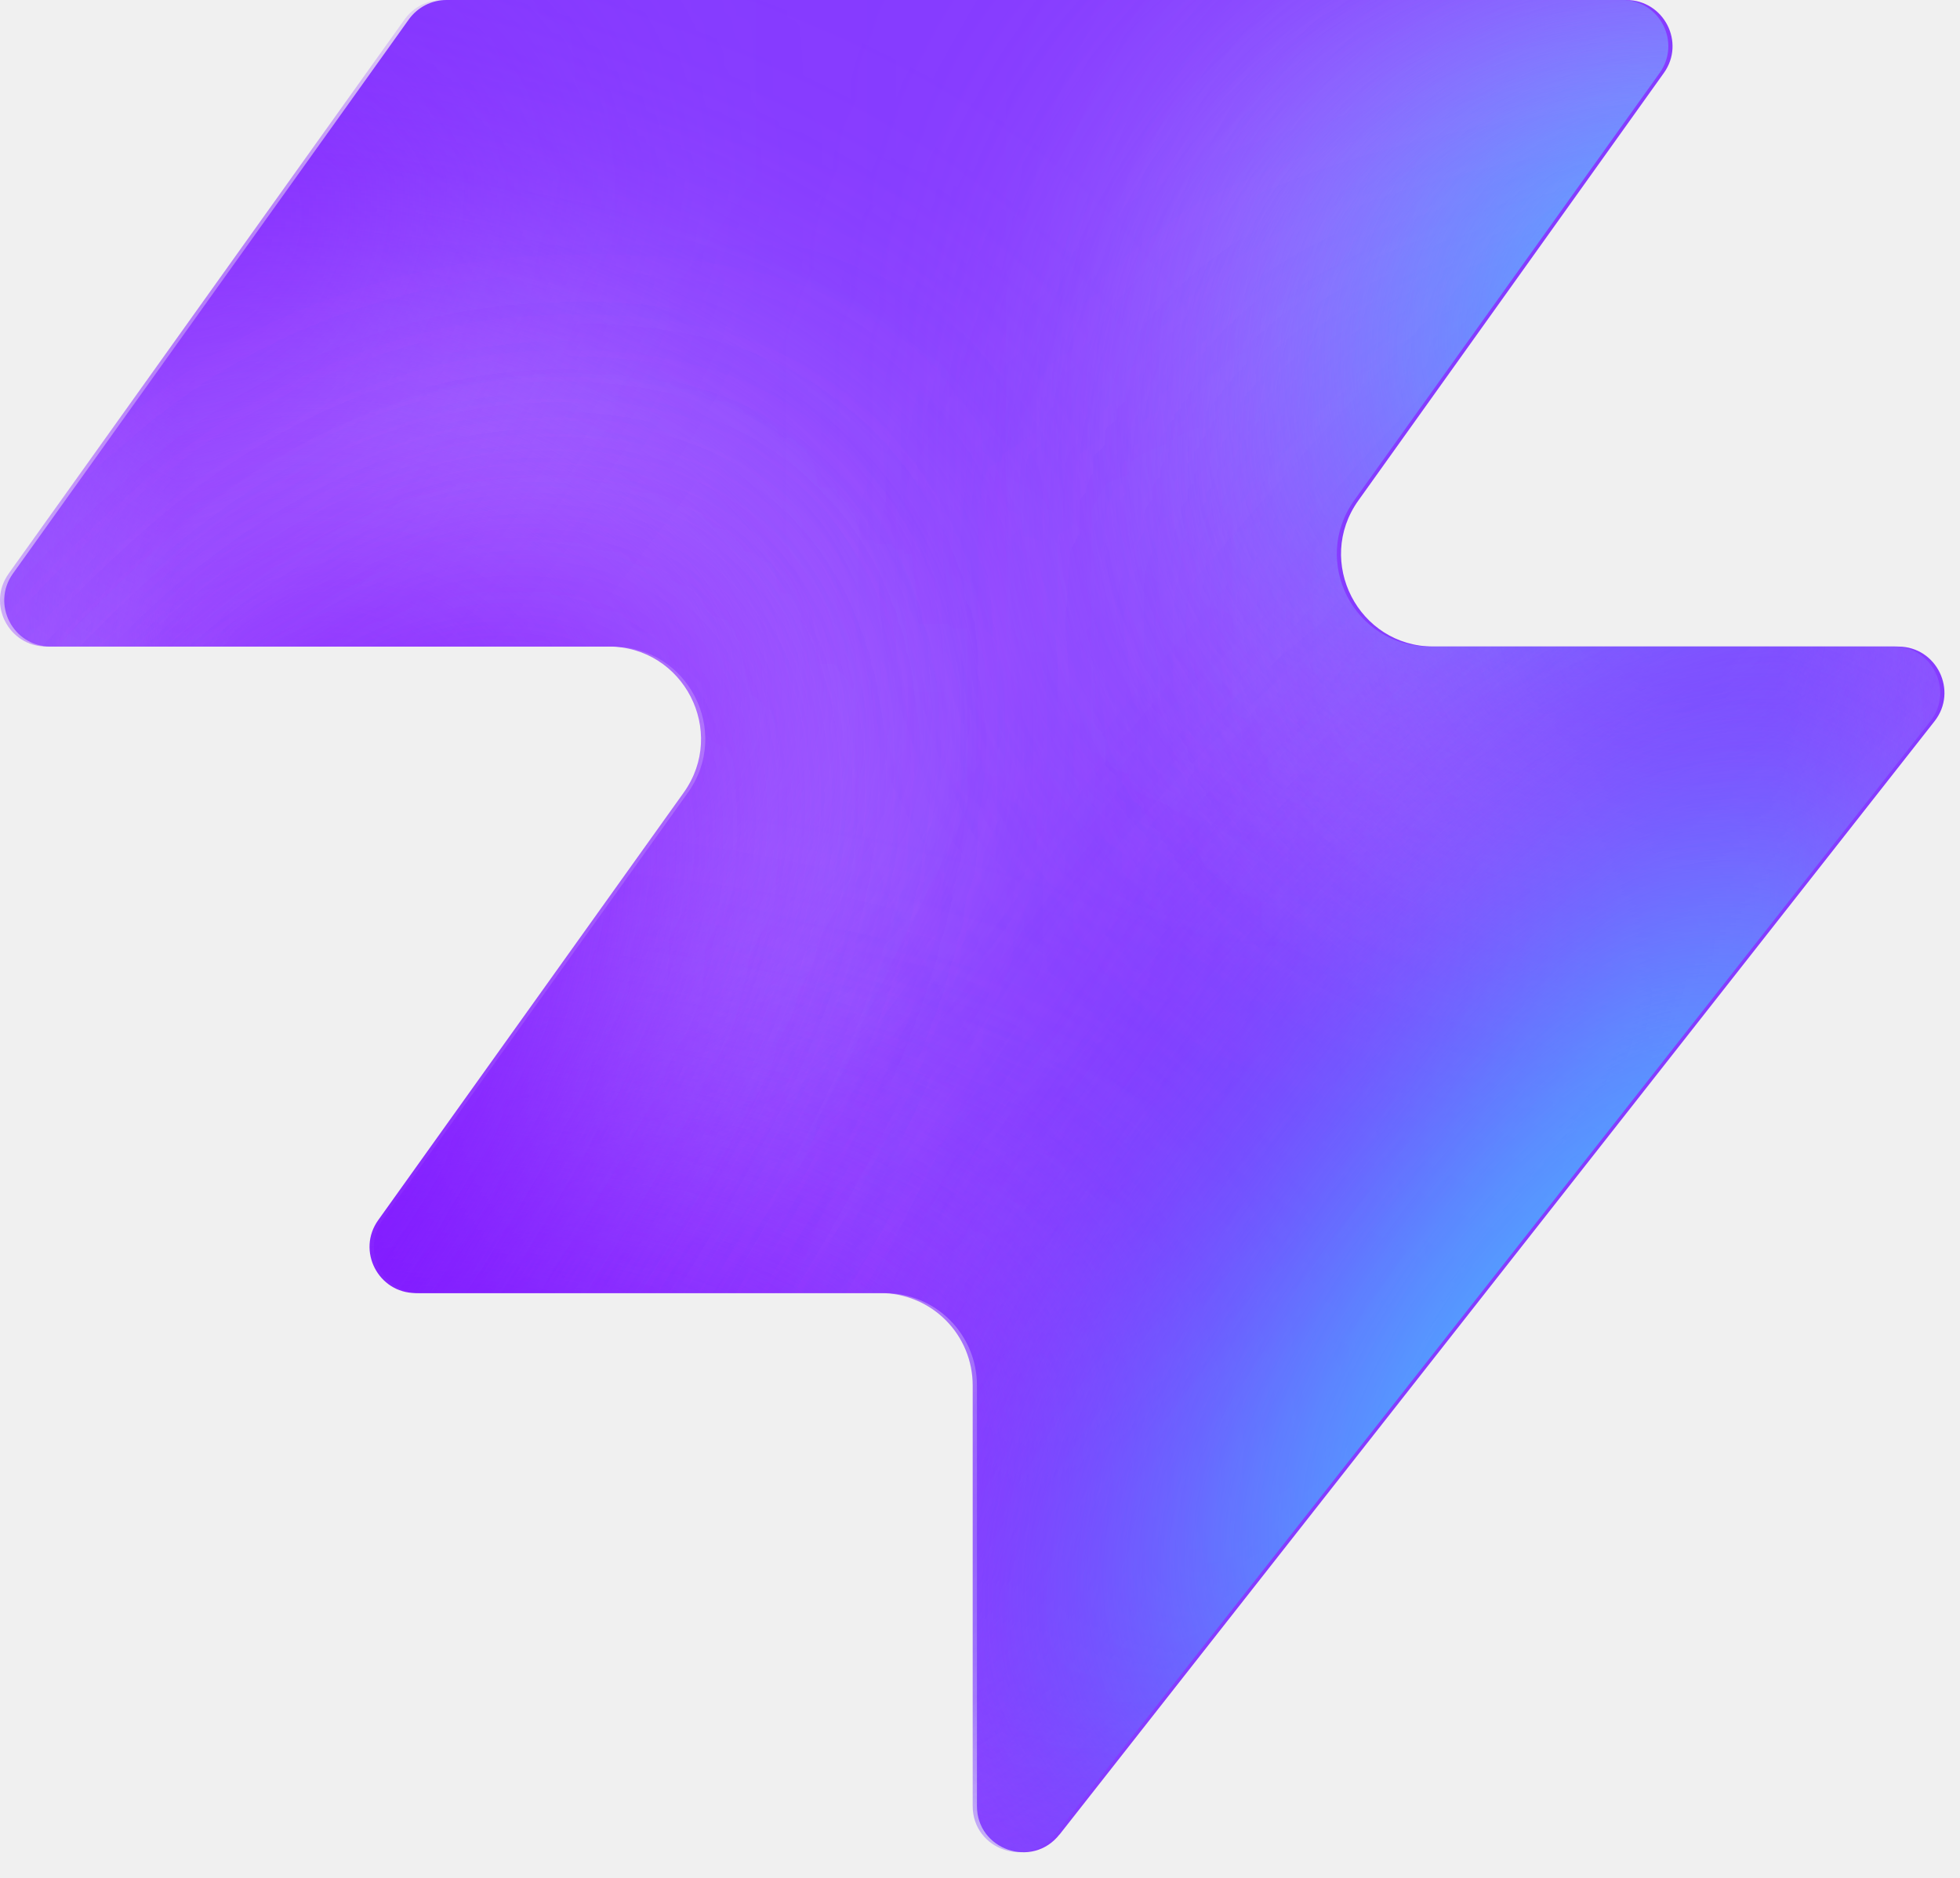
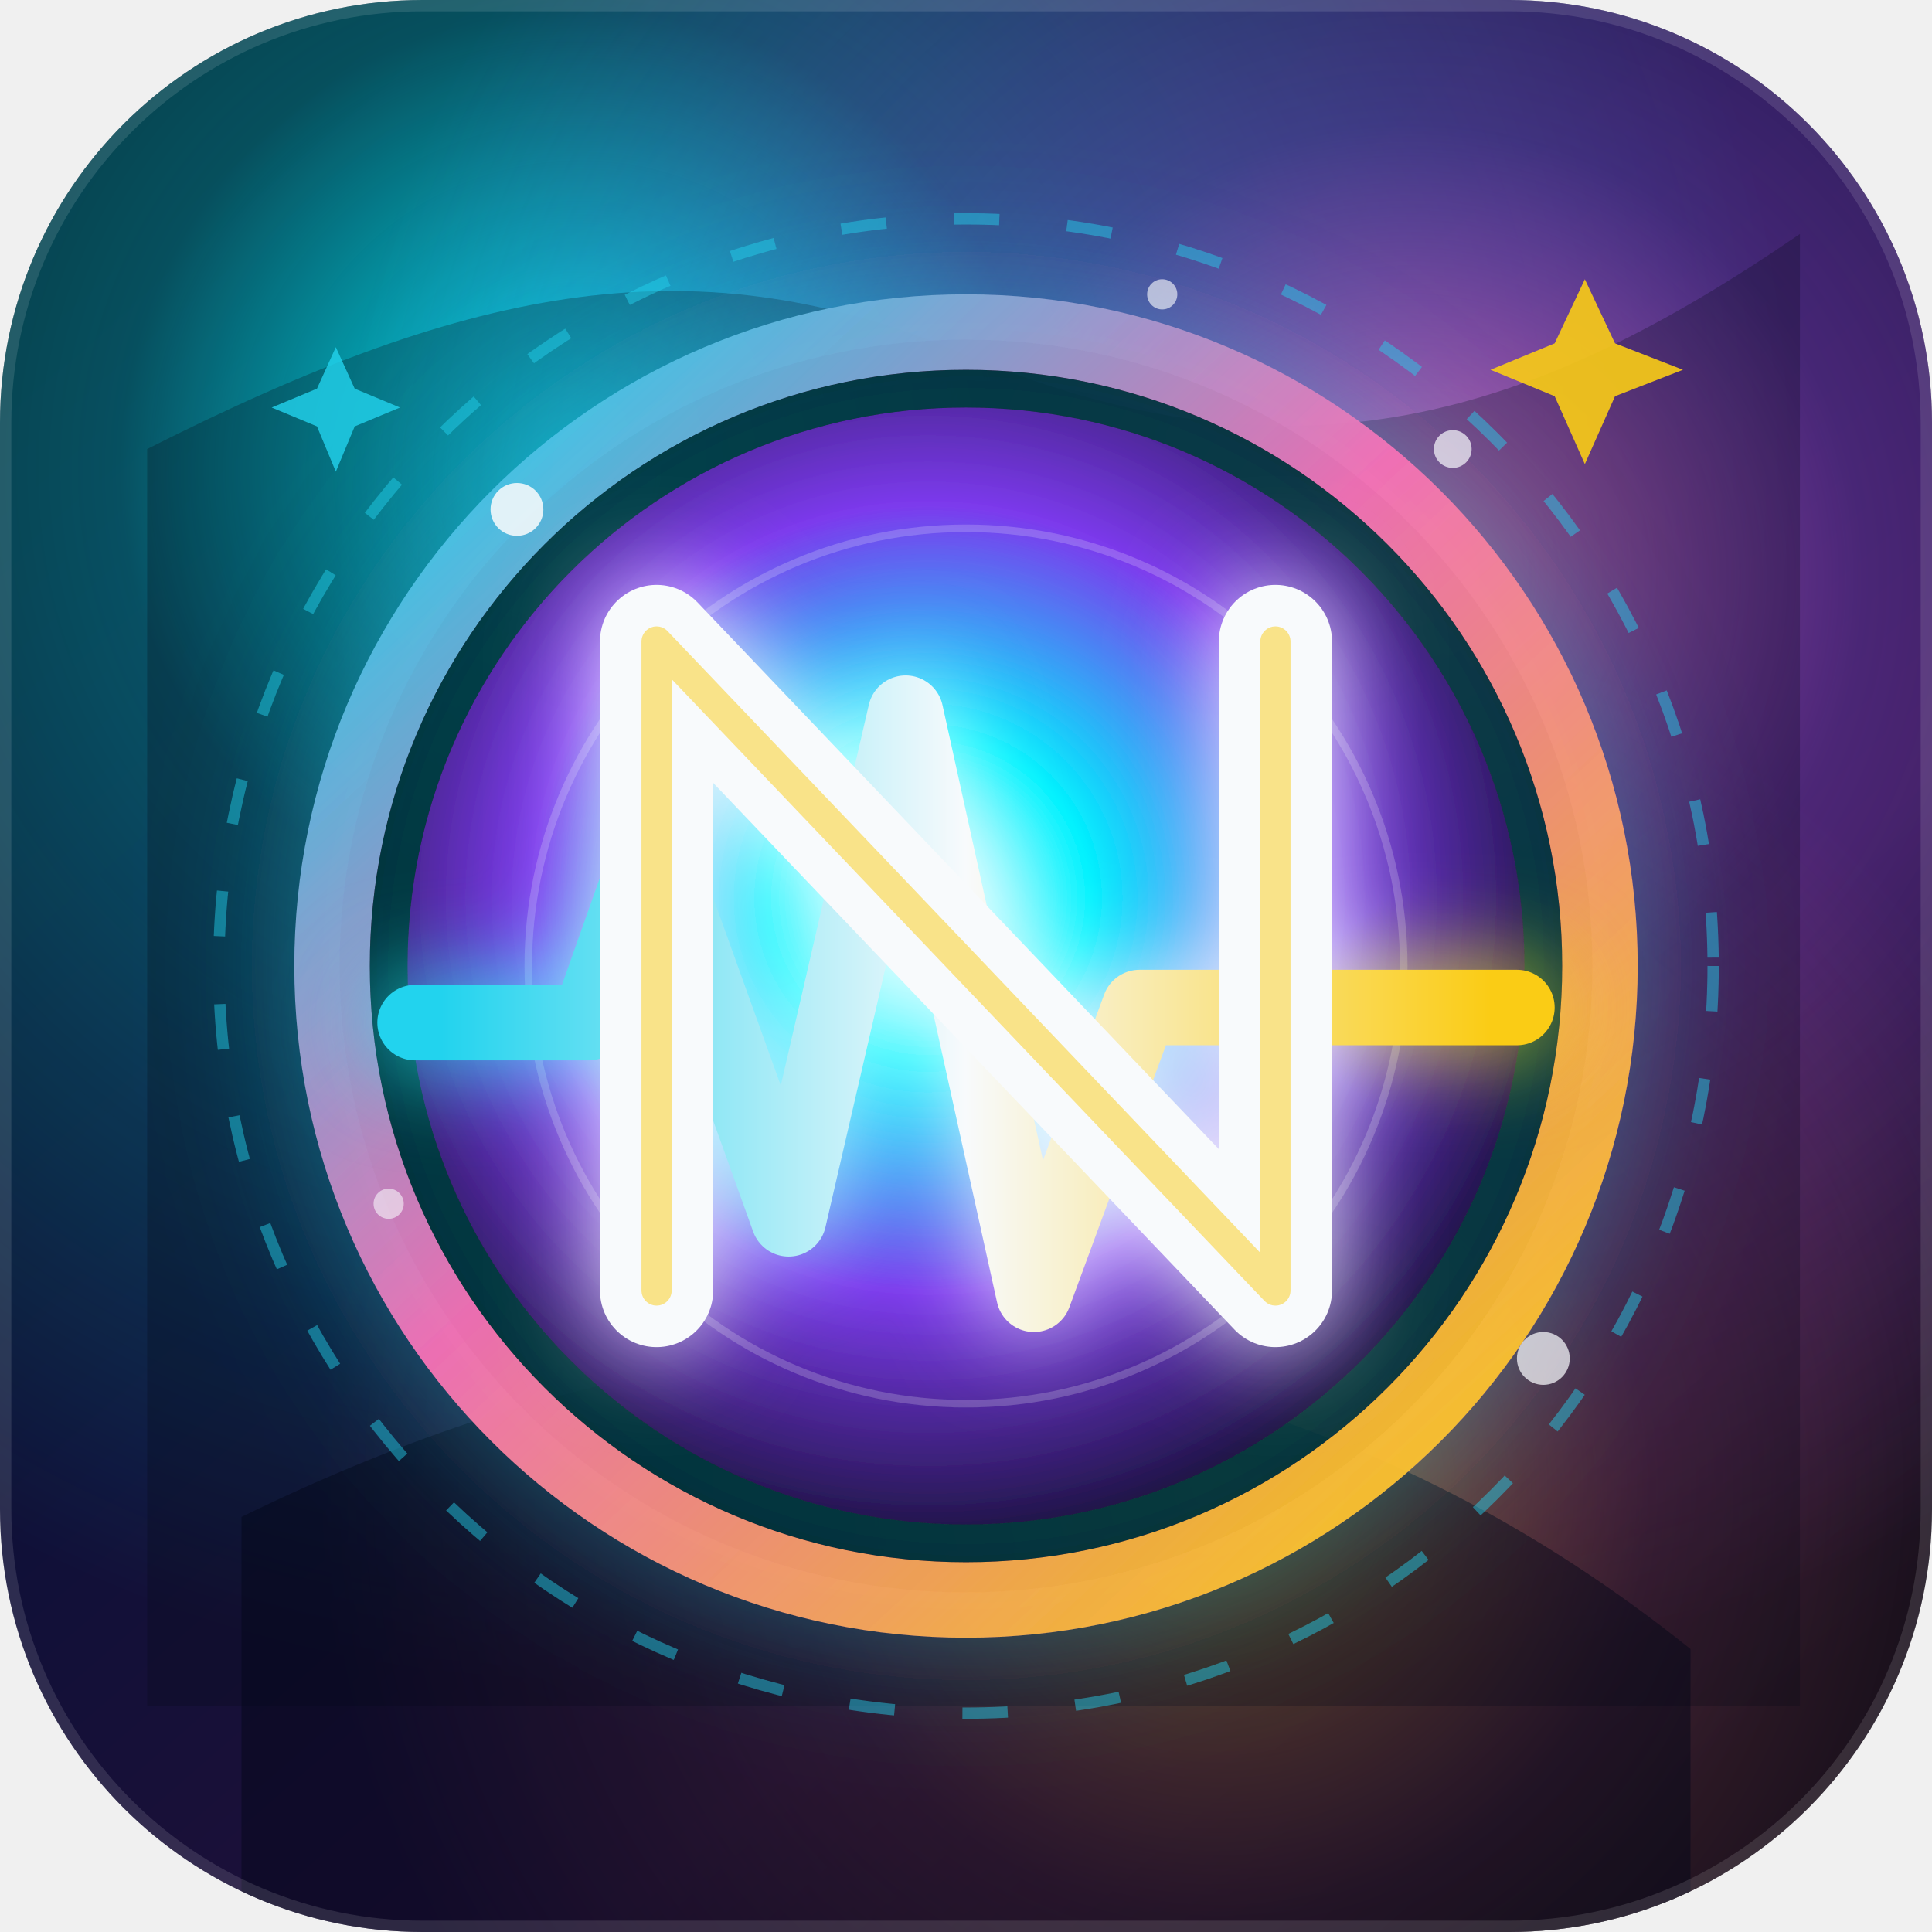
- <svg xmlns="http://www.w3.org/2000/svg" width="48" height="46" fill="none" viewBox="0 0 48 46">
-   <path fill="#863bff" d="M25.946 44.938c-.664.845-2.021.375-2.021-.698V33.937a2.26 2.26 0 0 0-2.262-2.262H10.287c-.92 0-1.456-1.04-.92-1.788l7.48-10.471c1.07-1.497 0-3.578-1.842-3.578H1.237c-.92 0-1.456-1.04-.92-1.788L10.013.474c.214-.297.556-.474.92-.474h28.894c.92 0 1.456 1.04.92 1.788l-7.48 10.471c-1.07 1.498 0 3.579 1.842 3.579h11.377c.943 0 1.473 1.088.89 1.83L25.947 44.94z" style="fill:#863bff;fill:color(display-p3 .525 .23 1);fill-opacity:1" />
-   <mask id="a" width="48" height="46" x="0" y="0" maskUnits="userSpaceOnUse" style="mask-type:alpha">
-     <path fill="#000" d="M25.842 44.938c-.664.844-2.021.375-2.021-.698V33.937a2.26 2.26 0 0 0-2.262-2.262H10.183c-.92 0-1.456-1.04-.92-1.788l7.48-10.471c1.07-1.498 0-3.579-1.842-3.579H1.133c-.92 0-1.456-1.04-.92-1.787L9.91.473c.214-.297.556-.474.92-.474h28.894c.92 0 1.456 1.04.92 1.788l-7.48 10.471c-1.07 1.498 0 3.578 1.842 3.578h11.377c.943 0 1.473 1.088.89 1.832L25.843 44.94z" style="fill:#000;fill-opacity:1" />
-   </mask>
-   <g mask="url(#a)">
-     <g filter="url(#b)">
-       <ellipse cx="5.508" cy="14.704" fill="#ede6ff" rx="5.508" ry="14.704" style="fill:#ede6ff;fill:color(display-p3 .927 .903 1);fill-opacity:1" transform="matrix(.00324 1 1 -.00324 -4.47 31.516)" />
+ <svg xmlns="http://www.w3.org/2000/svg" viewBox="0 0 512 512" role="img" aria-labelledby="title desc">
+   <defs>
+     <linearGradient id="bg" x1="64" y1="36" x2="448" y2="476" gradientUnits="userSpaceOnUse">
+       <stop stop-color="#08111f" />
+       <stop offset=".42" stop-color="#101038" />
+       <stop offset=".72" stop-color="#221039" />
+       <stop offset="1" stop-color="#030712" />
+     </linearGradient>
+     <radialGradient id="cyanGlow" cx="0" cy="0" r="1" gradientUnits="userSpaceOnUse" gradientTransform="translate(155 126) rotate(46) scale(318)">
+       <stop stop-color="#00f2fe" stop-opacity=".95" />
+       <stop offset=".38" stop-color="#00f2fe" stop-opacity=".28" />
+       <stop offset="1" stop-color="#00f2fe" stop-opacity="0" />
+     </radialGradient>
+     <radialGradient id="magentaGlow" cx="0" cy="0" r="1" gradientUnits="userSpaceOnUse" gradientTransform="translate(374 154) rotate(124) scale(286)">
+       <stop stop-color="#f472b6" stop-opacity=".9" />
+       <stop offset=".42" stop-color="#a855f7" stop-opacity=".32" />
+       <stop offset="1" stop-color="#a855f7" stop-opacity="0" />
+     </radialGradient>
+     <radialGradient id="goldGlow" cx="0" cy="0" r="1" gradientUnits="userSpaceOnUse" gradientTransform="translate(324 393) rotate(38) scale(238)">
+       <stop stop-color="#facc15" stop-opacity=".74" />
+       <stop offset=".48" stop-color="#fb7185" stop-opacity=".22" />
+       <stop offset="1" stop-color="#fb7185" stop-opacity="0" />
+     </radialGradient>
+     <radialGradient id="core" cx="0" cy="0" r="1" gradientUnits="userSpaceOnUse" gradientTransform="translate(246 238) rotate(61) scale(186)">
+       <stop stop-color="#e0faff" />
+       <stop offset=".23" stop-color="#00f2fe" />
+       <stop offset=".56" stop-color="#7c3aed" />
+       <stop offset="1" stop-color="#070b1b" />
+     </radialGradient>
+     <linearGradient id="ring" x1="112" y1="96" x2="399" y2="404" gradientUnits="userSpaceOnUse">
+       <stop stop-color="#22d3ee" />
+       <stop offset=".46" stop-color="#f472b6" />
+       <stop offset="1" stop-color="#facc15" />
+     </linearGradient>
+     <linearGradient id="wave" x1="117" y1="266" x2="395" y2="266" gradientUnits="userSpaceOnUse">
+       <stop stop-color="#22d3ee" />
+       <stop offset=".5" stop-color="#f8fafc" />
+       <stop offset="1" stop-color="#facc15" />
+     </linearGradient>
+     <filter id="softGlow" x="-35%" y="-35%" width="170%" height="170%" color-interpolation-filters="sRGB">
+       <feGaussianBlur stdDeviation="13" result="blur" />
+       <feColorMatrix in="blur" type="matrix" values="1 0 0 0 0  0 1.18 0 0 0  0 0 1.35 0 0  0 0 0 .9 0" result="colored" />
+       <feMerge>
+         <feMergeNode in="colored" />
+         <feMergeNode in="SourceGraphic" />
+       </feMerge>
+     </filter>
+     <filter id="shadow" x="-30%" y="-30%" width="160%" height="160%" color-interpolation-filters="sRGB">
+       <feDropShadow dx="0" dy="18" stdDeviation="18" flood-color="#000814" flood-opacity=".65" />
+       <feDropShadow dx="0" dy="0" stdDeviation="18" flood-color="#22d3ee" flood-opacity=".38" />
+     </filter>
+     <clipPath id="rounded">
+       <rect width="512" height="512" rx="112" />
+     </clipPath>
+   </defs>
+   <g clip-path="url(#rounded)">
+     <rect width="512" height="512" fill="url(#bg)" />
+     <rect width="512" height="512" fill="url(#cyanGlow)" />
+     <rect width="512" height="512" fill="url(#magentaGlow)" />
+     <rect width="512" height="512" fill="url(#goldGlow)" />
+     <path d="M39 119C126 75 185 64 256 94c88 37 151 16 221-32v390H39V119Z" fill="#030712" opacity=".26" />
+     <path d="M64 402c88-43 169-55 251-33 49 13 93 36 133 68v75H64V402Z" fill="#020617" opacity=".48" />
+     <g filter="url(#shadow)">
+       <circle cx="256" cy="256" r="166" fill="#050816" opacity=".86" />
+       <circle cx="256" cy="256" r="148" fill="url(#core)" />
+       <circle cx="256" cy="256" r="168" fill="none" stroke="url(#ring)" stroke-width="20" opacity=".96" />
+       <circle cx="256" cy="256" r="198" fill="none" stroke="#22d3ee" stroke-width="3" stroke-dasharray="12 18" opacity=".46" />
+       <circle cx="256" cy="256" r="116" fill="none" stroke="#f8fafc" stroke-width="2" opacity=".2" />
    </g>
-     <g filter="url(#c)">
-       <ellipse cx="10.399" cy="29.851" fill="#ede6ff" rx="10.399" ry="29.851" style="fill:#ede6ff;fill:color(display-p3 .927 .903 1);fill-opacity:1" transform="matrix(.00324 1 1 -.00324 -39.328 7.883)" />
+     <g filter="url(#softGlow)">
+       <path d="M110 271h46l17-48 36 100 31-134 34 154 28-76h100" fill="none" stroke="url(#wave)" stroke-width="20" stroke-linecap="round" stroke-linejoin="round" />
+       <path d="M174 342V170l164 172V170" fill="none" stroke="#f8fafc" stroke-width="30" stroke-linecap="round" stroke-linejoin="round" />
+       <path d="M174 342V170l164 172V170" fill="none" stroke="#facc15" stroke-width="8" stroke-linecap="round" stroke-linejoin="round" opacity=".5" />
    </g>
-     <g filter="url(#d)">
-       <ellipse cx="5.508" cy="30.487" fill="#7e14ff" rx="5.508" ry="30.487" style="fill:#7e14ff;fill:color(display-p3 .492 .077 1);fill-opacity:1" transform="rotate(89.814 -25.913 -14.639)scale(1 -1)" />
+     <g fill="#f8fafc">
+       <circle cx="137" cy="135" r="7" opacity=".86" />
+       <circle cx="385" cy="119" r="5" opacity=".7" />
+       <circle cx="103" cy="319" r="4" opacity=".58" />
+       <circle cx="409" cy="360" r="7" opacity=".72" />
+       <circle cx="308" cy="78" r="4" opacity=".62" />
    </g>
-     <g filter="url(#e)">
-       <ellipse cx="5.508" cy="30.599" fill="#7e14ff" rx="5.508" ry="30.599" style="fill:#7e14ff;fill:color(display-p3 .492 .077 1);fill-opacity:1" transform="rotate(89.814 -32.644 -3.334)scale(1 -1)" />
-     </g>
-     <g filter="url(#f)">
-       <ellipse cx="5.508" cy="30.599" fill="#7e14ff" rx="5.508" ry="30.599" style="fill:#7e14ff;fill:color(display-p3 .492 .077 1);fill-opacity:1" transform="matrix(.00324 1 1 -.00324 -34.34 30.47)" />
-     </g>
-     <g filter="url(#g)">
-       <ellipse cx="14.072" cy="22.078" fill="#ede6ff" rx="14.072" ry="22.078" style="fill:#ede6ff;fill:color(display-p3 .927 .903 1);fill-opacity:1" transform="rotate(93.35 24.506 48.493)scale(-1 1)" />
-     </g>
-     <g filter="url(#h)">
-       <ellipse cx="3.47" cy="21.501" fill="#7e14ff" rx="3.47" ry="21.501" style="fill:#7e14ff;fill:color(display-p3 .492 .077 1);fill-opacity:1" transform="rotate(89.009 28.708 47.59)scale(-1 1)" />
-     </g>
-     <g filter="url(#i)">
-       <ellipse cx="3.47" cy="21.501" fill="#7e14ff" rx="3.47" ry="21.501" style="fill:#7e14ff;fill:color(display-p3 .492 .077 1);fill-opacity:1" transform="rotate(89.009 28.708 47.59)scale(-1 1)" />
-     </g>
-     <g filter="url(#j)">
-       <ellipse cx=".387" cy="8.972" fill="#7e14ff" rx="4.407" ry="29.108" style="fill:#7e14ff;fill:color(display-p3 .492 .077 1);fill-opacity:1" transform="rotate(39.51 .387 8.972)" />
-     </g>
-     <g filter="url(#k)">
-       <ellipse cx="47.523" cy="-6.092" fill="#7e14ff" rx="4.407" ry="29.108" style="fill:#7e14ff;fill:color(display-p3 .492 .077 1);fill-opacity:1" transform="rotate(37.892 47.523 -6.092)" />
-     </g>
-     <g filter="url(#l)">
-       <ellipse cx="41.412" cy="6.333" fill="#47bfff" rx="5.971" ry="9.665" style="fill:#47bfff;fill:color(display-p3 .28 .748 1);fill-opacity:1" transform="rotate(37.892 41.412 6.333)" />
-     </g>
-     <g filter="url(#m)">
-       <ellipse cx="-1.879" cy="38.332" fill="#7e14ff" rx="4.407" ry="29.108" style="fill:#7e14ff;fill:color(display-p3 .492 .077 1);fill-opacity:1" transform="rotate(37.892 -1.88 38.332)" />
-     </g>
-     <g filter="url(#n)">
-       <ellipse cx="-1.879" cy="38.332" fill="#7e14ff" rx="4.407" ry="29.108" style="fill:#7e14ff;fill:color(display-p3 .492 .077 1);fill-opacity:1" transform="rotate(37.892 -1.88 38.332)" />
-     </g>
-     <g filter="url(#o)">
-       <ellipse cx="35.651" cy="29.907" fill="#7e14ff" rx="4.407" ry="29.108" style="fill:#7e14ff;fill:color(display-p3 .492 .077 1);fill-opacity:1" transform="rotate(37.892 35.651 29.907)" />
-     </g>
-     <g filter="url(#p)">
-       <ellipse cx="38.418" cy="32.4" fill="#47bfff" rx="5.971" ry="15.297" style="fill:#47bfff;fill:color(display-p3 .28 .748 1);fill-opacity:1" transform="rotate(37.892 38.418 32.4)" />
-     </g>
+     <path d="M420 74l8 17 18 7-18 7-8 18-8-18-17-7 17-7 8-17Z" fill="#facc15" opacity=".9" />
+     <path d="M89 92l5 11 12 5-12 5-5 12-5-12-12-5 12-5 5-11Z" fill="#22d3ee" opacity=".8" />
+     <rect x="1.5" y="1.5" width="509" height="509" rx="110.5" fill="none" stroke="#ffffff" stroke-opacity=".12" stroke-width="3" />
  </g>
-   <defs>
-     <filter id="b" width="60.045" height="41.654" x="-19.77" y="16.149" color-interpolation-filters="sRGB" filterUnits="userSpaceOnUse">
-       <feFlood flood-opacity="0" result="BackgroundImageFix" />
-       <feBlend in="SourceGraphic" in2="BackgroundImageFix" result="shape" />
-       <feGaussianBlur result="effect1_foregroundBlur_2002_17158" stdDeviation="7.659" />
-     </filter>
-     <filter id="c" width="90.34" height="51.437" x="-54.613" y="-7.533" color-interpolation-filters="sRGB" filterUnits="userSpaceOnUse">
-       <feFlood flood-opacity="0" result="BackgroundImageFix" />
-       <feBlend in="SourceGraphic" in2="BackgroundImageFix" result="shape" />
-       <feGaussianBlur result="effect1_foregroundBlur_2002_17158" stdDeviation="7.659" />
-     </filter>
-     <filter id="d" width="79.355" height="29.4" x="-49.64" y="2.03" color-interpolation-filters="sRGB" filterUnits="userSpaceOnUse">
-       <feFlood flood-opacity="0" result="BackgroundImageFix" />
-       <feBlend in="SourceGraphic" in2="BackgroundImageFix" result="shape" />
-       <feGaussianBlur result="effect1_foregroundBlur_2002_17158" stdDeviation="4.596" />
-     </filter>
-     <filter id="e" width="79.579" height="29.4" x="-45.045" y="20.029" color-interpolation-filters="sRGB" filterUnits="userSpaceOnUse">
-       <feFlood flood-opacity="0" result="BackgroundImageFix" />
-       <feBlend in="SourceGraphic" in2="BackgroundImageFix" result="shape" />
-       <feGaussianBlur result="effect1_foregroundBlur_2002_17158" stdDeviation="4.596" />
-     </filter>
-     <filter id="f" width="79.579" height="29.4" x="-43.513" y="21.178" color-interpolation-filters="sRGB" filterUnits="userSpaceOnUse">
-       <feFlood flood-opacity="0" result="BackgroundImageFix" />
-       <feBlend in="SourceGraphic" in2="BackgroundImageFix" result="shape" />
-       <feGaussianBlur result="effect1_foregroundBlur_2002_17158" stdDeviation="4.596" />
-     </filter>
-     <filter id="g" width="74.749" height="58.852" x="15.756" y="-17.901" color-interpolation-filters="sRGB" filterUnits="userSpaceOnUse">
-       <feFlood flood-opacity="0" result="BackgroundImageFix" />
-       <feBlend in="SourceGraphic" in2="BackgroundImageFix" result="shape" />
-       <feGaussianBlur result="effect1_foregroundBlur_2002_17158" stdDeviation="7.659" />
-     </filter>
-     <filter id="h" width="61.377" height="25.362" x="23.548" y="2.284" color-interpolation-filters="sRGB" filterUnits="userSpaceOnUse">
-       <feFlood flood-opacity="0" result="BackgroundImageFix" />
-       <feBlend in="SourceGraphic" in2="BackgroundImageFix" result="shape" />
-       <feGaussianBlur result="effect1_foregroundBlur_2002_17158" stdDeviation="4.596" />
-     </filter>
-     <filter id="i" width="61.377" height="25.362" x="23.548" y="2.284" color-interpolation-filters="sRGB" filterUnits="userSpaceOnUse">
-       <feFlood flood-opacity="0" result="BackgroundImageFix" />
-       <feBlend in="SourceGraphic" in2="BackgroundImageFix" result="shape" />
-       <feGaussianBlur result="effect1_foregroundBlur_2002_17158" stdDeviation="4.596" />
-     </filter>
-     <filter id="j" width="56.045" height="63.649" x="-27.636" y="-22.853" color-interpolation-filters="sRGB" filterUnits="userSpaceOnUse">
-       <feFlood flood-opacity="0" result="BackgroundImageFix" />
-       <feBlend in="SourceGraphic" in2="BackgroundImageFix" result="shape" />
-       <feGaussianBlur result="effect1_foregroundBlur_2002_17158" stdDeviation="4.596" />
-     </filter>
-     <filter id="k" width="54.814" height="64.646" x="20.116" y="-38.415" color-interpolation-filters="sRGB" filterUnits="userSpaceOnUse">
-       <feFlood flood-opacity="0" result="BackgroundImageFix" />
-       <feBlend in="SourceGraphic" in2="BackgroundImageFix" result="shape" />
-       <feGaussianBlur result="effect1_foregroundBlur_2002_17158" stdDeviation="4.596" />
-     </filter>
-     <filter id="l" width="33.541" height="35.313" x="24.641" y="-11.323" color-interpolation-filters="sRGB" filterUnits="userSpaceOnUse">
-       <feFlood flood-opacity="0" result="BackgroundImageFix" />
-       <feBlend in="SourceGraphic" in2="BackgroundImageFix" result="shape" />
-       <feGaussianBlur result="effect1_foregroundBlur_2002_17158" stdDeviation="4.596" />
-     </filter>
-     <filter id="m" width="54.814" height="64.646" x="-29.286" y="6.009" color-interpolation-filters="sRGB" filterUnits="userSpaceOnUse">
-       <feFlood flood-opacity="0" result="BackgroundImageFix" />
-       <feBlend in="SourceGraphic" in2="BackgroundImageFix" result="shape" />
-       <feGaussianBlur result="effect1_foregroundBlur_2002_17158" stdDeviation="4.596" />
-     </filter>
-     <filter id="n" width="54.814" height="64.646" x="-29.286" y="6.009" color-interpolation-filters="sRGB" filterUnits="userSpaceOnUse">
-       <feFlood flood-opacity="0" result="BackgroundImageFix" />
-       <feBlend in="SourceGraphic" in2="BackgroundImageFix" result="shape" />
-       <feGaussianBlur result="effect1_foregroundBlur_2002_17158" stdDeviation="4.596" />
-     </filter>
-     <filter id="o" width="54.814" height="64.646" x="8.244" y="-2.416" color-interpolation-filters="sRGB" filterUnits="userSpaceOnUse">
-       <feFlood flood-opacity="0" result="BackgroundImageFix" />
-       <feBlend in="SourceGraphic" in2="BackgroundImageFix" result="shape" />
-       <feGaussianBlur result="effect1_foregroundBlur_2002_17158" stdDeviation="4.596" />
-     </filter>
-     <filter id="p" width="39.409" height="43.623" x="18.713" y="10.588" color-interpolation-filters="sRGB" filterUnits="userSpaceOnUse">
-       <feFlood flood-opacity="0" result="BackgroundImageFix" />
-       <feBlend in="SourceGraphic" in2="BackgroundImageFix" result="shape" />
-       <feGaussianBlur result="effect1_foregroundBlur_2002_17158" stdDeviation="4.596" />
-     </filter>
-   </defs>
</svg>
